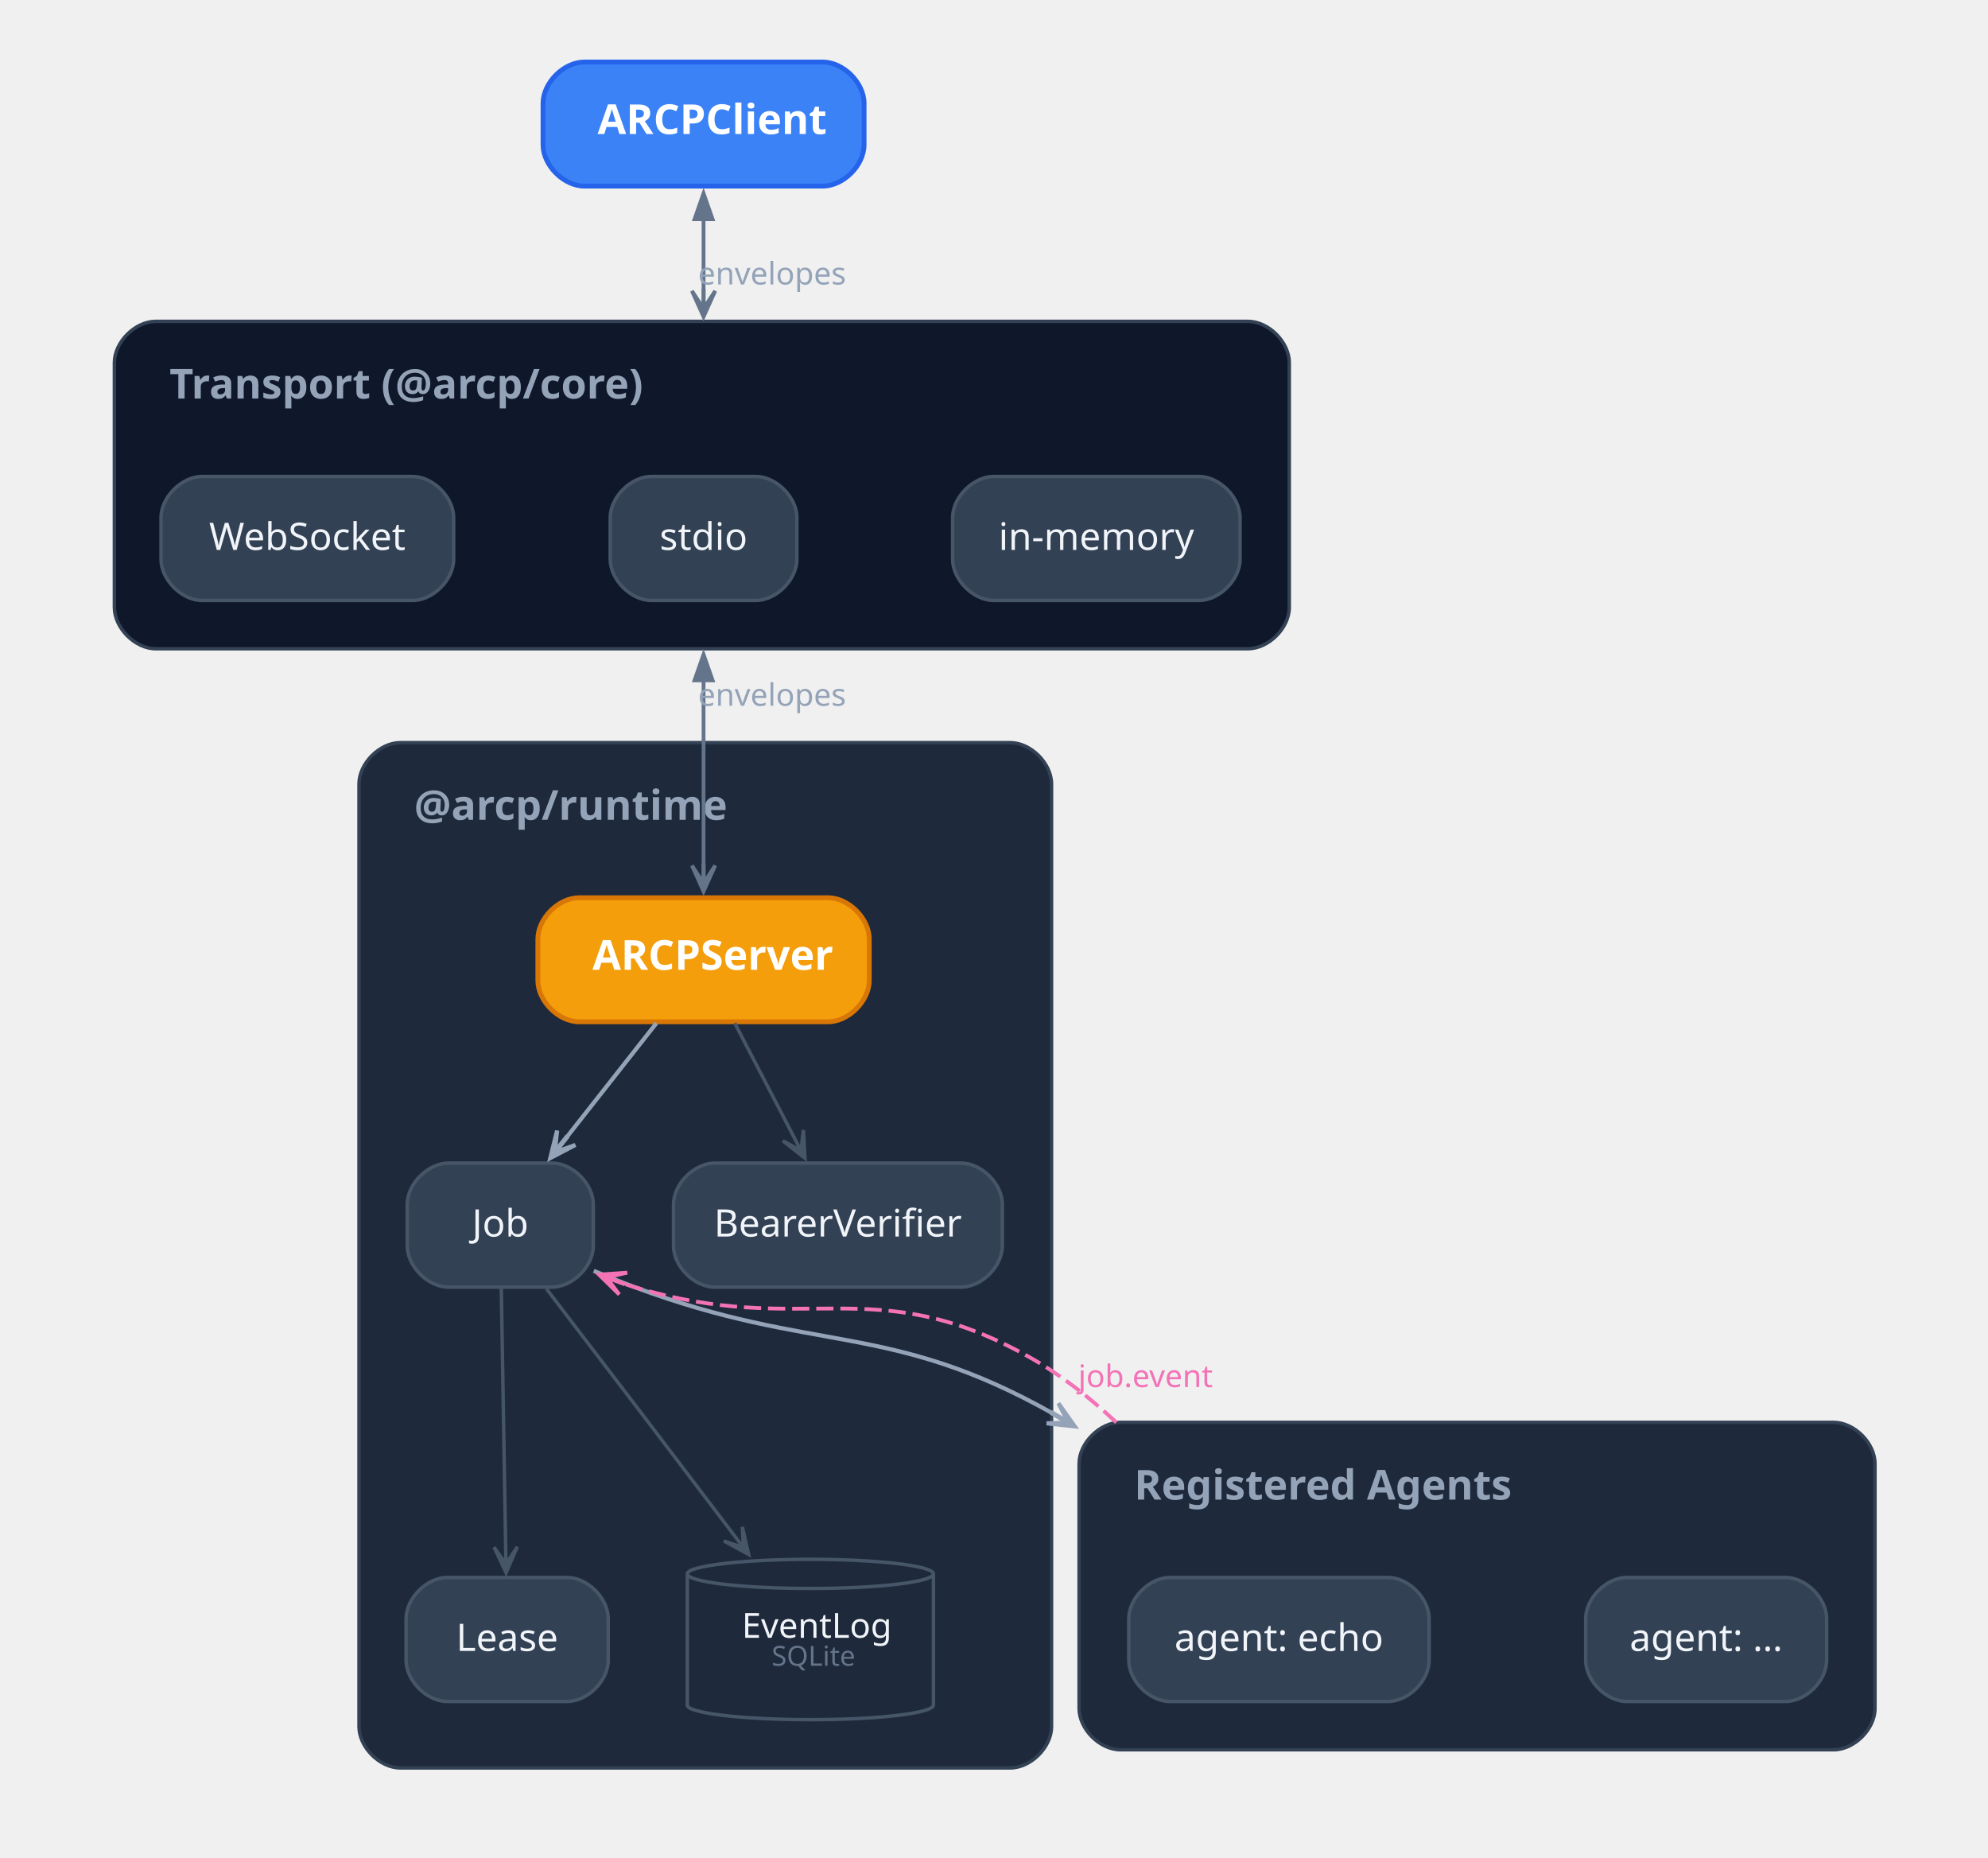
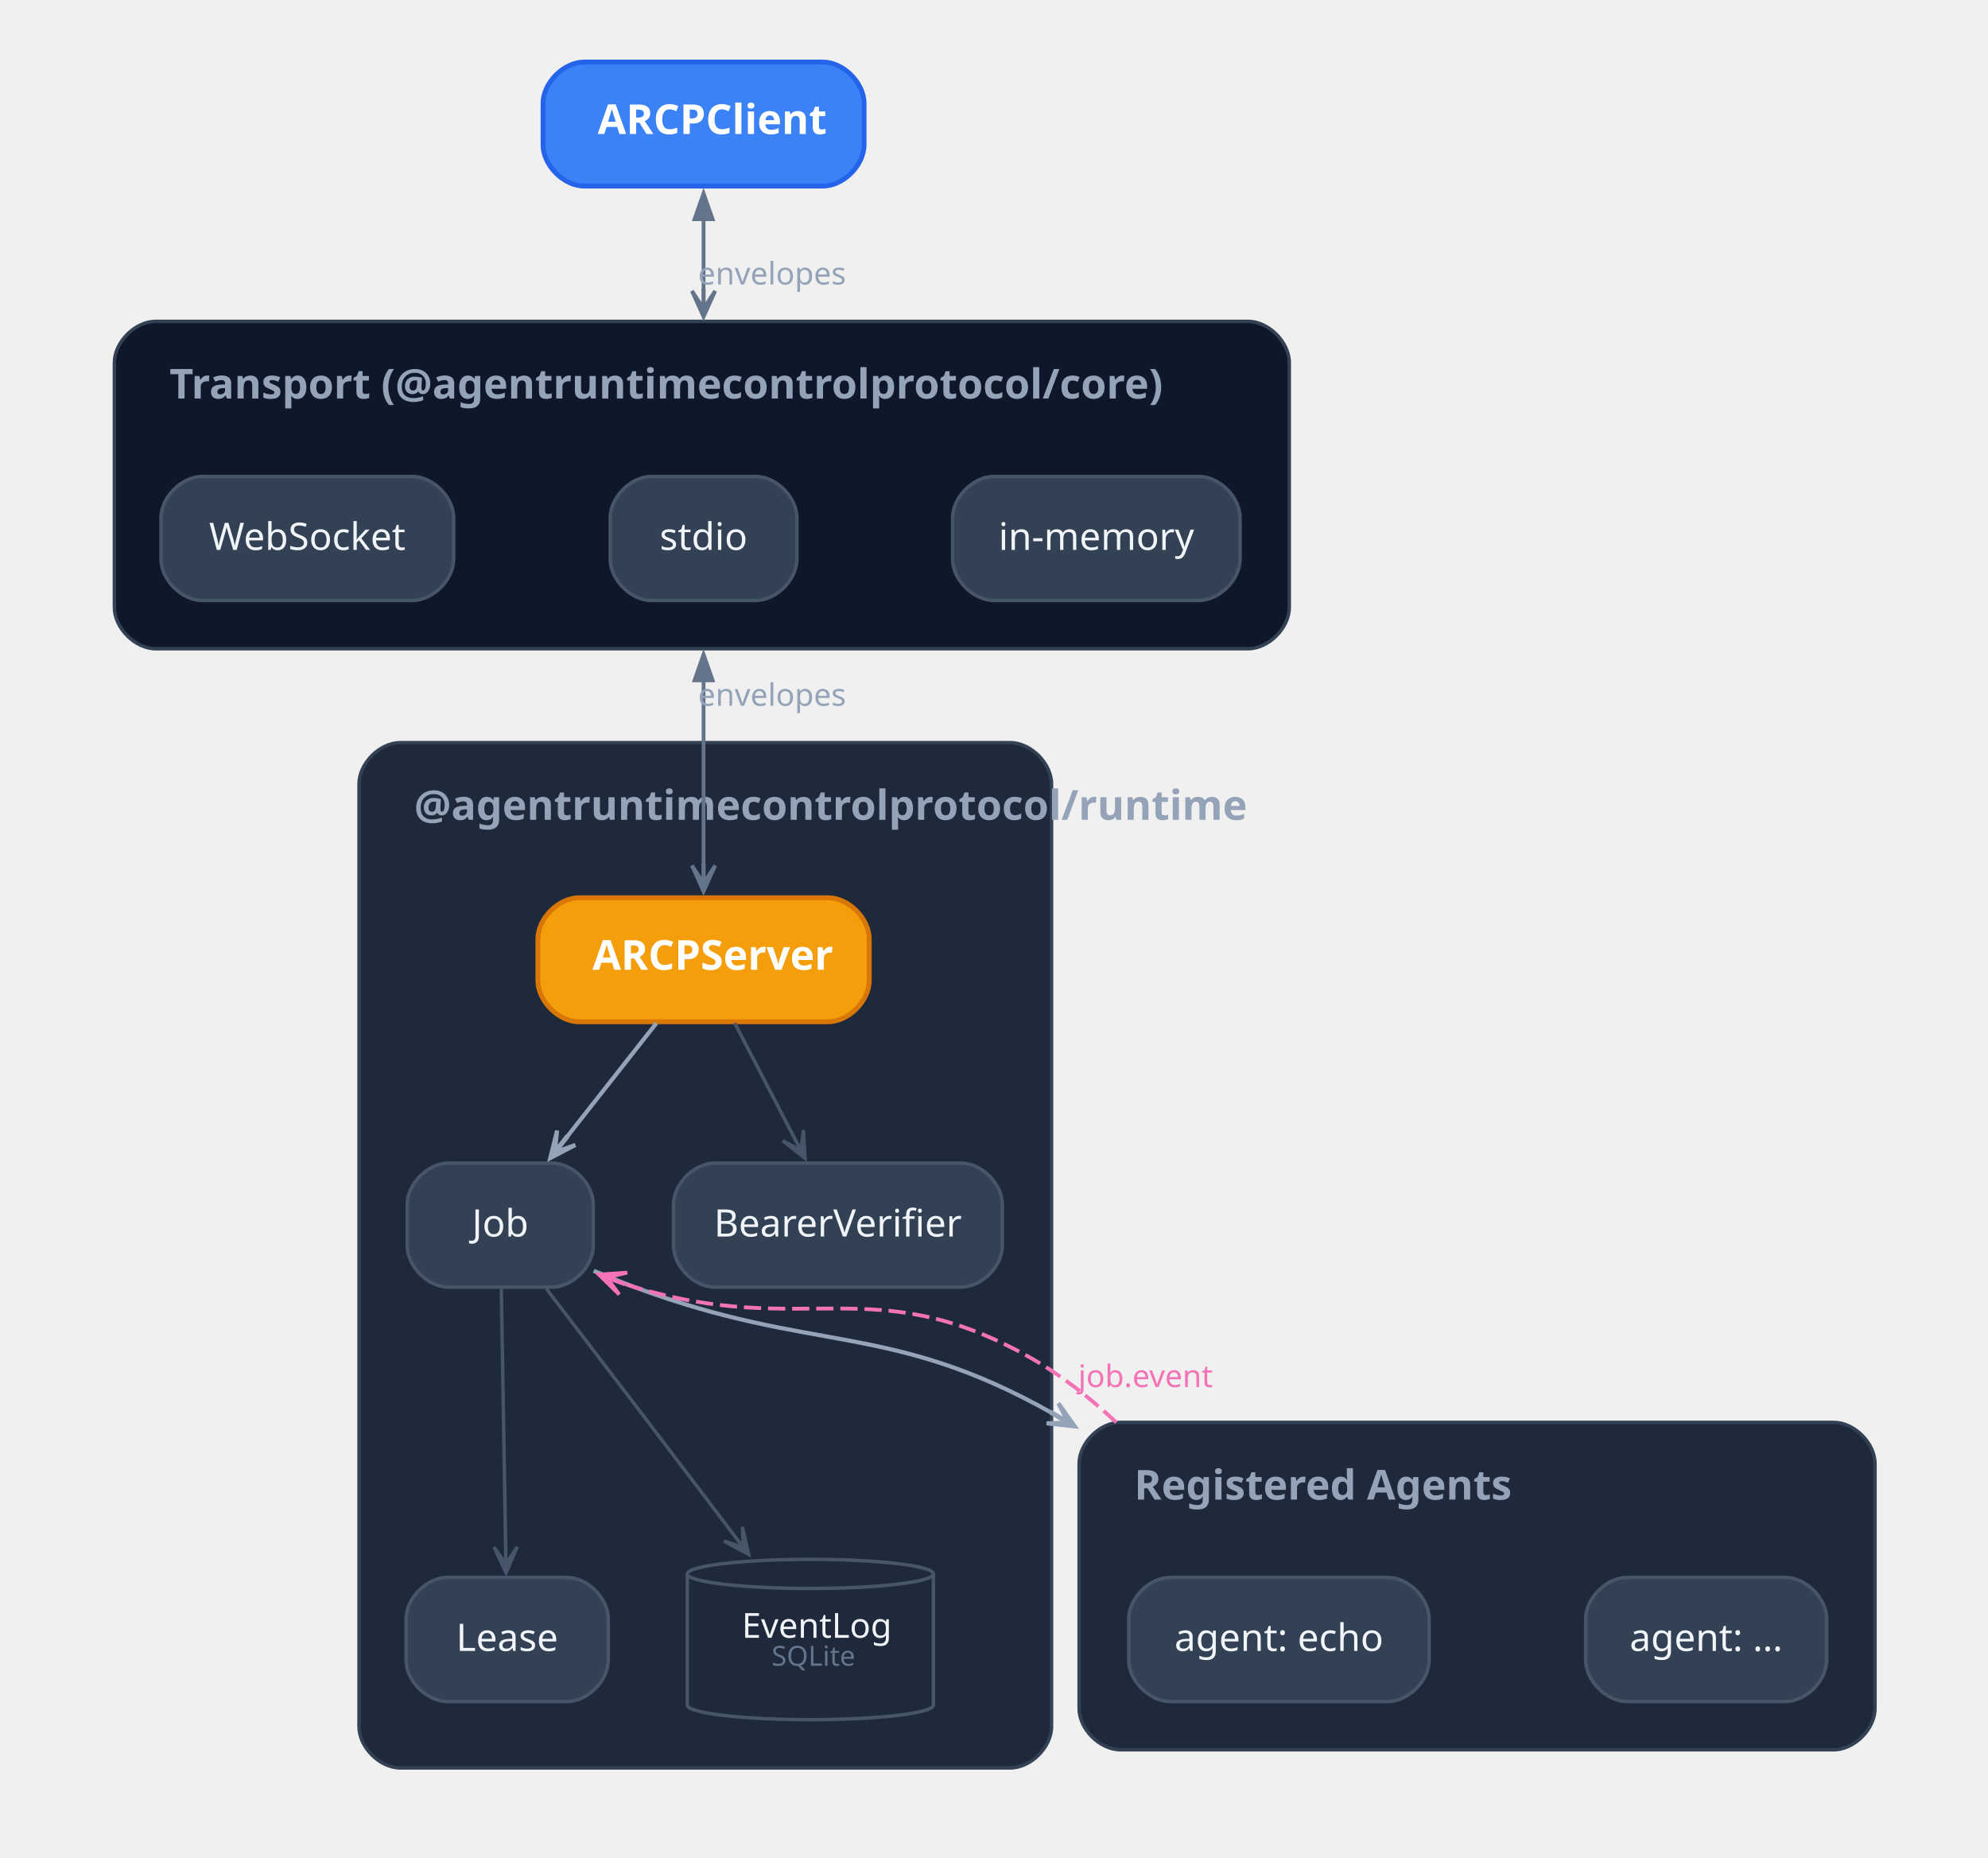
<svg xmlns="http://www.w3.org/2000/svg" width="577pt" height="539pt" viewBox="0.00 0.00 577.00 539.00">
  <g id="graph0" class="graph" transform="scale(1 1) rotate(0) translate(25.2 521.01)">
    <g id="clust1" class="cluster">
      <path fill="#0f172a" stroke="#334155" d="M20,-332.76C20,-332.76 337,-332.76 337,-332.76 343,-332.76 349,-338.76 349,-344.76 349,-344.76 349,-415.76 349,-415.76 349,-421.76 343,-427.76 337,-427.76 337,-427.76 20,-427.76 20,-427.76 14,-427.76 8,-421.76 8,-415.76 8,-415.76 8,-344.76 8,-344.76 8,-338.76 14,-332.76 20,-332.76" />
-       <text xml:space="preserve" text-anchor="start" x="24" y="-405.37" font-family="TT Commons Pro Trial" font-weight="bold" font-size="12.00" fill="#94a3b8">Transport (@arcp/core)</text>
+       <text xml:space="preserve" text-anchor="start" x="24" y="-405.37" font-family="TT Commons Pro Trial" font-weight="bold" font-size="12.00" fill="#94a3b8">Transport (@agentruntimecontrolprotocol/core)</text>
    </g>
    <g id="clust3" class="cluster">
      <path fill="#1e293b" stroke="#334155" d="M91,-8C91,-8 268,-8 268,-8 274,-8 280,-14 280,-20 280,-20 280,-293.51 280,-293.51 280,-299.51 274,-305.51 268,-305.51 268,-305.51 91,-305.51 91,-305.51 85,-305.51 79,-299.51 79,-293.51 79,-293.51 79,-20 79,-20 79,-14 85,-8 91,-8" />
-       <text xml:space="preserve" text-anchor="start" x="95" y="-283.12" font-family="TT Commons Pro Trial" font-weight="bold" font-size="12.00" fill="#94a3b8">@arcp/runtime</text>
+       <text xml:space="preserve" text-anchor="start" x="95" y="-283.12" font-family="TT Commons Pro Trial" font-weight="bold" font-size="12.00" fill="#94a3b8">@agentruntimecontrolprotocol/runtime</text>
    </g>
    <g id="clust4" class="cluster">
      <path fill="#1e293b" stroke="#334155" d="M300,-13.27C300,-13.27 507,-13.27 507,-13.27 513,-13.27 519,-19.27 519,-25.27 519,-25.27 519,-96.27 519,-96.27 519,-102.27 513,-108.27 507,-108.27 507,-108.27 300,-108.27 300,-108.27 294,-108.27 288,-102.27 288,-96.27 288,-96.27 288,-25.26 288,-25.26 288,-19.26 294,-13.27 300,-13.27" />
      <text xml:space="preserve" text-anchor="start" x="304" y="-85.86" font-family="TT Commons Pro Trial" font-weight="bold" font-size="12.00" fill="#94a3b8">Registered Agents</text>
    </g>
    <g id="node1" class="node">
      <path fill="#3b82f6" stroke="#2563eb" stroke-width="1.4" d="M213.59,-503.01C213.59,-503.01 144.41,-503.01 144.41,-503.01 138.41,-503.01 132.41,-497.01 132.41,-491.01 132.41,-491.01 132.41,-479.01 132.41,-479.01 132.41,-473.01 138.41,-467.01 144.41,-467.01 144.41,-467.01 213.59,-467.01 213.59,-467.01 219.59,-467.01 225.59,-473.01 225.59,-479.01 225.59,-479.01 225.59,-491.01 225.59,-491.01 225.59,-497.01 219.59,-503.01 213.59,-503.01" />
      <text xml:space="preserve" text-anchor="start" x="148.25" y="-482.12" font-family="TT Commons Pro Trial" font-weight="bold" font-size="12.00" fill="white">ARCPClient</text>
    </g>
    <g id="node3" class="node">
      <path fill="#334155" stroke="#475569" d="M194.09,-382.76C194.09,-382.76 163.91,-382.76 163.91,-382.76 157.91,-382.76 151.91,-376.76 151.91,-370.76 151.91,-370.76 151.91,-358.76 151.91,-358.76 151.91,-352.76 157.91,-346.76 163.91,-346.76 163.91,-346.76 194.09,-346.76 194.09,-346.76 200.09,-346.76 206.09,-352.76 206.09,-358.76 206.09,-358.76 206.09,-370.76 206.09,-370.76 206.09,-376.76 200.09,-382.76 194.09,-382.76" />
      <text xml:space="preserve" text-anchor="middle" x="179" y="-361.44" font-family="TT Commons Pro Trial" font-size="11.00" fill="#f1f5f9">stdio</text>
    </g>
    <g id="edge4" class="edge">
      <path fill="none" stroke="#64748b" stroke-width="1.1" d="M179,-457.43C179,-451.04 179,-443.9 179,-436.52" />
      <polygon fill="#64748b" stroke="#64748b" stroke-width="1.1" points="176.38,-457.4 179,-464.9 181.63,-457.4 176.38,-457.4" />
      <polygon fill="#64748b" stroke="#64748b" stroke-width="1.1" points="179,-429.1 182.38,-436.6 179.05,-431.51 179.05,-436.6 179,-436.6 178.95,-436.6 178.95,-431.51 175.63,-436.6 179,-429.1" />
      <text xml:space="preserve" text-anchor="middle" x="198.88" y="-438.46" font-family="TT Commons Pro Trial" font-size="9.00" fill="#94a3b8">envelopes</text>
    </g>
    <g id="node2" class="node">
      <path fill="#334155" stroke="#475569" d="M94.47,-382.76C94.47,-382.76 33.53,-382.76 33.53,-382.76 27.53,-382.76 21.53,-376.76 21.53,-370.76 21.53,-370.76 21.53,-358.76 21.53,-358.76 21.53,-352.76 27.53,-346.76 33.53,-346.76 33.53,-346.76 94.47,-346.76 94.47,-346.76 100.47,-346.76 106.47,-352.76 106.47,-358.76 106.47,-358.76 106.47,-370.76 106.47,-370.76 106.47,-376.76 100.47,-382.76 94.47,-382.76" />
      <text xml:space="preserve" text-anchor="middle" x="64" y="-361.44" font-family="TT Commons Pro Trial" font-size="11.00" fill="#f1f5f9">WebSocket</text>
    </g>
    <g id="node4" class="node">
      <path fill="#334155" stroke="#475569" d="M322.72,-382.76C322.72,-382.76 263.28,-382.76 263.28,-382.76 257.28,-382.76 251.28,-376.76 251.28,-370.76 251.28,-370.76 251.28,-358.76 251.28,-358.76 251.28,-352.76 257.29,-346.76 263.29,-346.76 263.29,-346.76 322.72,-346.76 322.72,-346.76 328.72,-346.76 334.72,-352.76 334.72,-358.76 334.72,-358.76 334.72,-370.76 334.72,-370.76 334.72,-376.76 328.72,-382.76 322.72,-382.76" />
      <text xml:space="preserve" text-anchor="middle" x="293" y="-361.44" font-family="TT Commons Pro Trial" font-size="11.00" fill="#f1f5f9">in-memory</text>
    </g>
    <g id="node5" class="node">
      <path fill="#f59e0b" stroke="#d97706" stroke-width="1.4" d="M215.09,-260.51C215.09,-260.51 142.91,-260.51 142.91,-260.51 136.91,-260.51 130.91,-254.51 130.91,-248.51 130.91,-248.51 130.91,-236.51 130.91,-236.51 130.91,-230.51 136.91,-224.51 142.91,-224.51 142.91,-224.51 215.09,-224.51 215.09,-224.51 221.09,-224.51 227.09,-230.51 227.09,-236.51 227.09,-236.51 227.09,-248.51 227.09,-248.51 227.09,-254.51 221.09,-260.51 215.09,-260.51" />
      <text xml:space="preserve" text-anchor="start" x="146.75" y="-239.61" font-family="TT Commons Pro Trial" font-weight="bold" font-size="12.00" fill="white">ARCPServer</text>
    </g>
    <g id="edge5" class="edge">
      <path fill="none" stroke="#64748b" stroke-width="1.1" d="M179,-323.73C179,-305.92 179,-285.45 179,-269.64" />
      <polygon fill="#64748b" stroke="#64748b" stroke-width="1.1" points="176.38,-323.6 179,-331.1 181.63,-323.6 176.38,-323.6" />
      <polygon fill="#64748b" stroke="#64748b" stroke-width="1.1" points="179,-262.36 182.38,-269.86 179.05,-264.77 179.05,-269.86 179,-269.86 178.95,-269.86 178.95,-264.77 175.63,-269.86 179,-262.36" />
      <text xml:space="preserve" text-anchor="middle" x="198.88" y="-316.21" font-family="TT Commons Pro Trial" font-size="9.00" fill="#94a3b8">envelopes</text>
    </g>
    <g id="node6" class="node">
      <path fill="#334155" stroke="#475569" d="M135,-183.51C135,-183.51 105,-183.51 105,-183.51 99,-183.51 93,-177.51 93,-171.51 93,-171.51 93,-159.51 93,-159.51 93,-153.51 99,-147.51 105,-147.51 105,-147.51 135,-147.51 135,-147.51 141,-147.51 147,-153.51 147,-159.51 147,-159.51 147,-171.51 147,-171.51 147,-177.51 141,-183.51 135,-183.51" />
      <text xml:space="preserve" text-anchor="middle" x="120" y="-162.19" font-family="TT Commons Pro Trial" font-size="11.00" fill="#f1f5f9">Job</text>
    </g>
    <g id="edge6" class="edge">
      <path fill="none" stroke="#94a3b8" stroke-width="1.2" d="M165.32,-224.12C157.5,-214.18 147.57,-201.57 139.01,-190.68" />
      <polygon fill="#94a3b8" stroke="#94a3b8" stroke-width="1.2" points="134.51,-184.96 141.8,-188.77 136.01,-186.7 139.23,-190.8 139.15,-190.86 139.07,-190.92 135.85,-186.82 136.5,-192.95 134.51,-184.96" />
    </g>
    <g id="node8" class="node">
      <path fill="#334155" stroke="#475569" d="M253.72,-183.51C253.72,-183.51 182.28,-183.51 182.28,-183.51 176.28,-183.51 170.28,-177.51 170.28,-171.51 170.28,-171.51 170.28,-159.51 170.28,-159.51 170.28,-153.51 176.28,-147.51 182.28,-147.51 182.28,-147.51 253.72,-147.51 253.72,-147.51 259.72,-147.51 265.72,-153.51 265.72,-159.51 265.72,-159.51 265.72,-171.51 265.72,-171.51 265.72,-177.51 259.72,-183.51 253.72,-183.51" />
      <text xml:space="preserve" text-anchor="middle" x="218" y="-162.19" font-family="TT Commons Pro Trial" font-size="11.00" fill="#f1f5f9">BearerVerifier</text>
    </g>
    <g id="edge8" class="edge">
      <path fill="none" stroke="#475569" d="M188.05,-224.12C193.12,-214.37 199.52,-202.05 205.11,-191.3" />
      <polygon fill="#475569" stroke="#475569" points="208.44,-184.9 207.98,-193.11 207.27,-187.14 204.98,-191.55 204.98,-191.55 204.98,-191.55 207.27,-187.14 201.99,-189.99 208.44,-184.9" />
    </g>
    <g id="node7" class="node">
      <path fill="#334155" stroke="#475569" d="M139.34,-63.27C139.34,-63.27 104.66,-63.27 104.66,-63.27 98.66,-63.27 92.66,-57.27 92.66,-51.27 92.66,-51.27 92.66,-39.27 92.66,-39.27 92.66,-33.27 98.66,-27.27 104.66,-27.27 104.66,-27.27 139.34,-27.27 139.34,-27.27 145.34,-27.27 151.34,-33.27 151.34,-39.27 151.34,-39.27 151.34,-51.27 151.34,-51.27 151.34,-57.27 145.34,-63.27 139.34,-63.27" />
      <text xml:space="preserve" text-anchor="middle" x="122" y="-41.94" font-family="TT Commons Pro Trial" font-size="11.00" fill="#f1f5f9">Lease</text>
    </g>
    <g id="edge9" class="edge">
      <path fill="none" stroke="#475569" d="M120.3,-147.07C120.63,-127.22 121.18,-94.61 121.57,-71.88" />
      <polygon fill="#475569" stroke="#475569" points="121.69,-64.62 124.94,-72.17 121.65,-67.15 121.56,-72.12 121.56,-72.12 121.56,-72.12 121.65,-67.15 118.19,-72.06 121.69,-64.62" />
    </g>
    <g id="node9" class="node">
      <path fill="#1e293b" stroke="#475569" d="M245.72,-64.3C245.72,-66.63 229.71,-68.53 210,-68.53 190.29,-68.53 174.28,-66.63 174.28,-64.3 174.28,-64.3 174.28,-26.23 174.28,-26.23 174.28,-23.9 190.29,-22 210,-22 229.71,-22 245.72,-23.9 245.72,-26.23 245.72,-26.23 245.72,-64.3 245.72,-64.3" />
      <path fill="none" stroke="#475569" d="M245.72,-64.3C245.72,-61.97 229.71,-60.07 210,-60.07 190.29,-60.07 174.28,-61.97 174.28,-64.3" />
      <text xml:space="preserve" text-anchor="start" x="190.12" y="-45.77" font-family="TT Commons Pro Trial" font-size="10.00" fill="#f1f5f9">EventLog</text>
      <text xml:space="preserve" text-anchor="start" x="198.75" y="-37.66" font-family="TT Commons Pro Trial" font-size="8.00" fill="#64748b">SQLite</text>
    </g>
    <g id="edge10" class="edge">
      <path fill="none" stroke="#475569" d="M133.38,-147.05C141.88,-135.95 153.1,-121.27 163,-108.27 171.04,-97.7 179.84,-86.1 187.63,-75.83" />
      <polygon fill="#475569" stroke="#475569" points="192.1,-69.93 190.26,-77.94 190.57,-71.95 187.57,-75.91 187.57,-75.91 187.57,-75.91 190.57,-71.95 184.88,-73.87 192.1,-69.93" />
    </g>
    <g id="node10" class="node">
      <path fill="#334155" stroke="#475569" d="M377.59,-63.27C377.59,-63.27 314.41,-63.27 314.41,-63.27 308.41,-63.27 302.41,-57.27 302.41,-51.27 302.41,-51.27 302.41,-39.27 302.41,-39.27 302.41,-33.27 308.41,-27.27 314.41,-27.27 314.41,-27.27 377.59,-27.27 377.59,-27.27 383.59,-27.27 389.59,-33.27 389.59,-39.27 389.59,-39.27 389.59,-51.27 389.59,-51.27 389.59,-57.27 383.59,-63.27 377.59,-63.27" />
      <text xml:space="preserve" text-anchor="middle" x="346" y="-41.94" font-family="TT Commons Pro Trial" font-size="11.00" fill="#f1f5f9">agent: echo</text>
    </g>
    <g id="edge7" class="edge">
      <path fill="none" stroke="#94a3b8" stroke-width="1.2" d="M147.12,-152.24C151.08,-150.58 155.12,-148.96 159,-147.51 211.28,-128.04 232.8,-137.74 280.45,-110.81" />
      <polygon fill="#94a3b8" stroke="#94a3b8" stroke-width="1.2" points="286.74,-107.11 281.99,-113.82 284.82,-108.36 280.33,-111 280.28,-110.91 280.23,-110.83 284.72,-108.18 278.56,-108 286.74,-107.11" />
    </g>
    <g id="edge11" class="edge">
      <path fill="none" stroke="#f472b6" stroke-width="1.1" stroke-dasharray="5,2" d="M298.81,-108.26C290.9,-115.66 282.23,-122.4 273,-127.52 228.01,-152.46 208.26,-132.69 159,-147.51 157.81,-147.87 156.6,-148.26 155.39,-148.67" />
      <polygon fill="#f472b6" stroke="#f472b6" stroke-width="1.1" points="148.65,-151.15 154.52,-145.39 150.89,-150.27 155.67,-148.51 155.69,-148.56 155.71,-148.6 150.93,-150.36 156.85,-151.72 148.65,-151.15" />
      <text xml:space="preserve" text-anchor="start" x="287.74" y="-118.52" font-family="TT Commons Pro Trial" font-size="9.00" fill="#f472b6">job.event</text>
    </g>
    <g id="node11" class="node">
      <path fill="#334155" stroke="#475569" d="M492.97,-63.27C492.97,-63.27 447.03,-63.27 447.03,-63.27 441.03,-63.27 435.03,-57.27 435.03,-51.27 435.03,-51.27 435.03,-39.27 435.03,-39.27 435.03,-33.27 441.03,-27.27 447.03,-27.27 447.03,-27.27 492.97,-27.27 492.97,-27.27 498.97,-27.27 504.97,-33.27 504.97,-39.27 504.97,-39.27 504.97,-51.27 504.97,-51.27 504.97,-57.27 498.97,-63.27 492.97,-63.27" />
      <text xml:space="preserve" text-anchor="middle" x="470" y="-41.94" font-family="TT Commons Pro Trial" font-size="11.00" fill="#f1f5f9">agent: …</text>
    </g>
  </g>
</svg>
